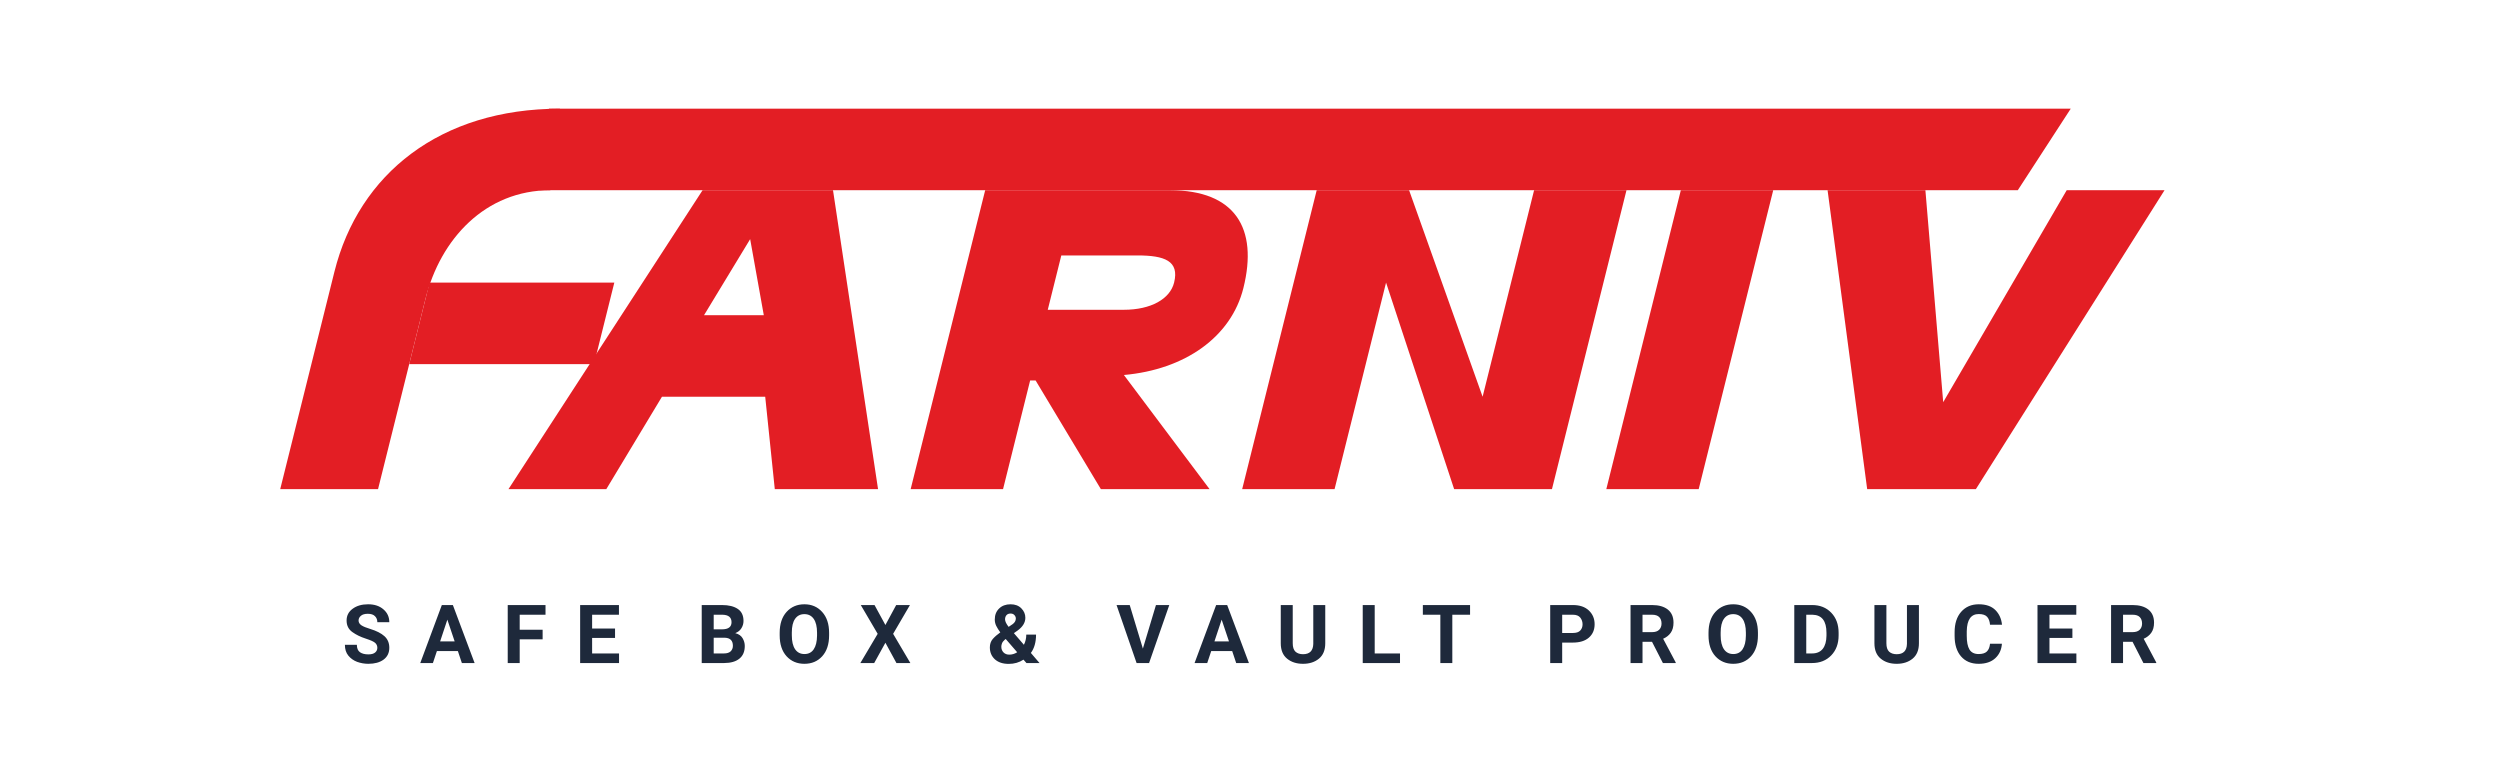
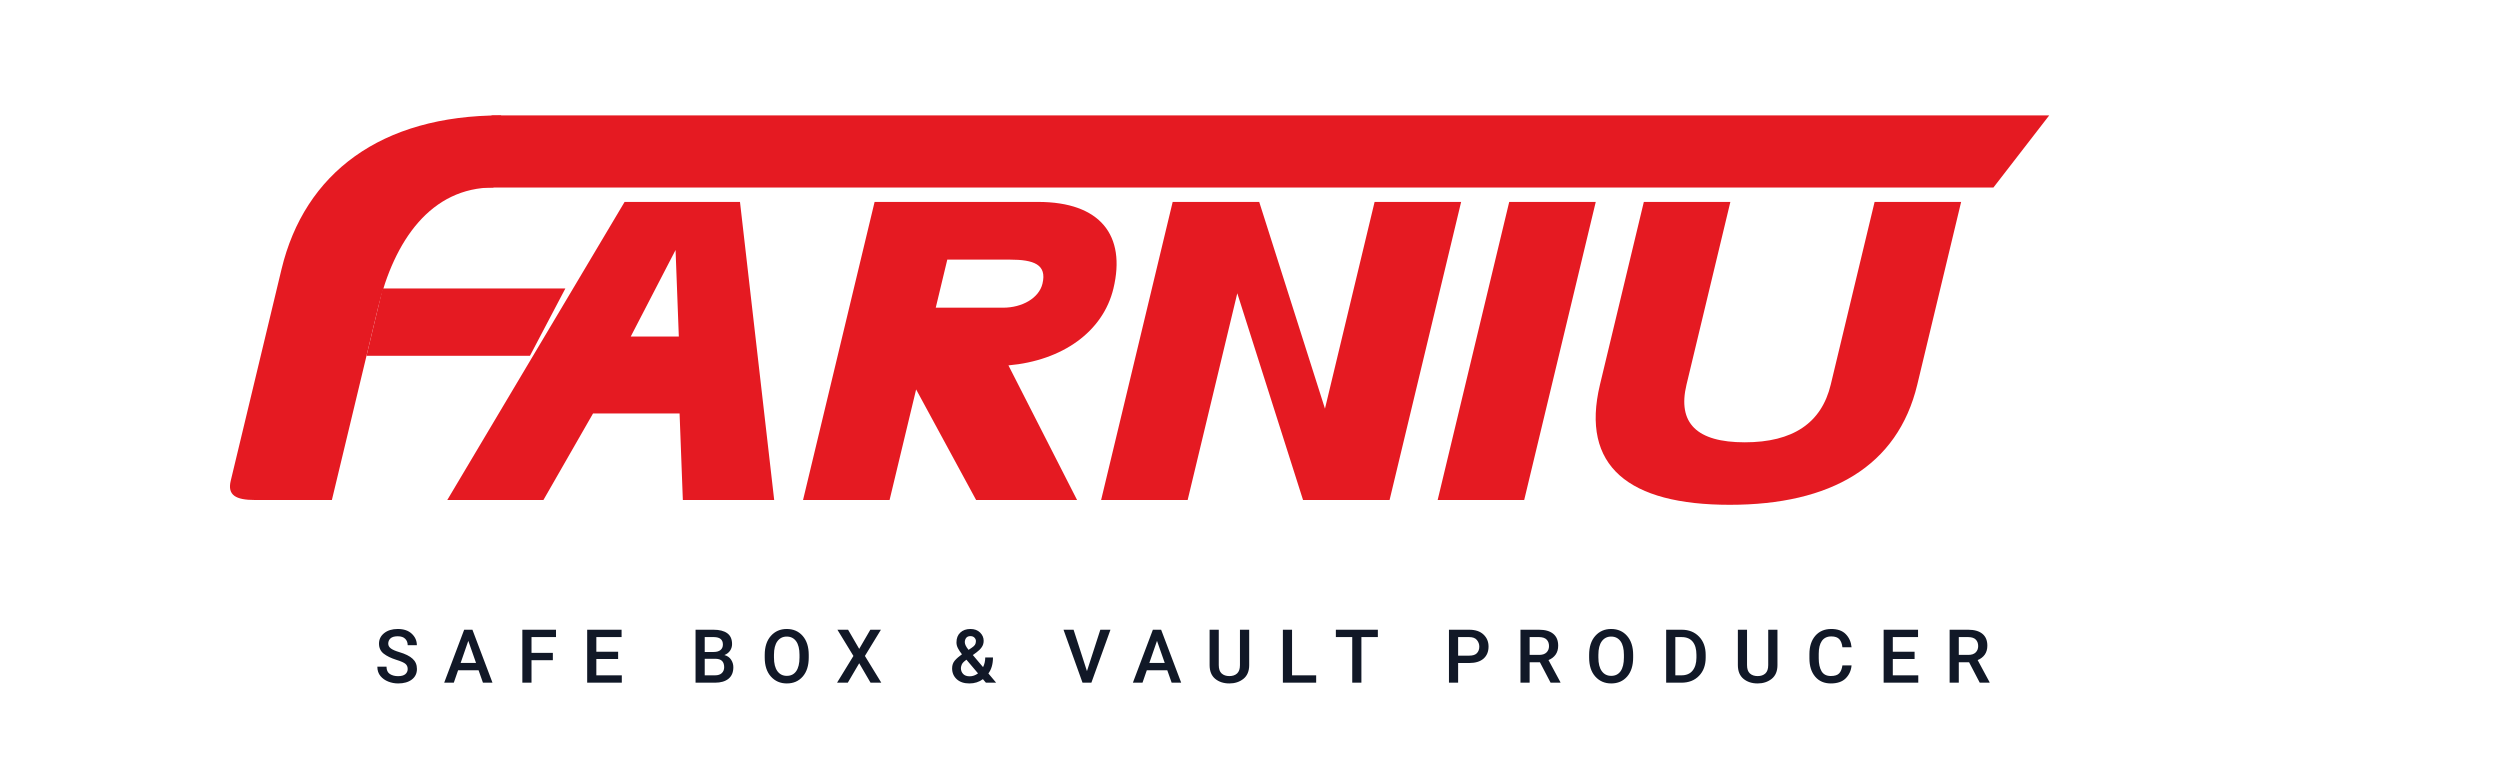
- <svg xmlns="http://www.w3.org/2000/svg" viewBox="0 0 460 140" width="100%" height="100%">
+ <svg xmlns="http://www.w3.org/2000/svg" viewBox="0 0 520 160" width="100%" height="100%">
  <defs>
    <style>
-       .farniv-red { fill: #E31E24; }
-       .farniv-subtitle {
+       .farniv-red { fill: #E51A22; }
+       .farniv-sub {
        font-family: 'Montserrat', system-ui, -apple-system, BlinkMacSystemFont, 'Segoe UI', Roboto, sans-serif;
-         font-size: 15px;
-         font-weight: 600;
-         letter-spacing: 0.34em;
+         font-size: 15.5px;
+         font-weight: 500;
+         letter-spacing: 0.32em;
        text-anchor: middle;
      }
    </style>
  </defs>
-   <g transform="skewX(-14) translate(38, 0)" class="farniv-red">
-     <path d="M 68 20               L 348 20               L 342 35               L 70 35               Z" />
-     <path d="M 70 20              C 48 20, 36 32, 36 50              L 36 90              L 54 90              L 54 55              C 54 44, 60 35, 72 35              Z" />
-     <rect x="54" y="52" width="34" height="15" />
-     <path d="M 78 90               L 100 35               L 124 35               L 146 90               L 127 90               L 121 73               L 102 73               L 96 90               Z               M 106 58               L 117 58               L 111 44               Z" />
-     <path d="M 152 35               L 186 35               C 198 35, 204 42, 204 53               C 204 62, 197 68, 186 69               L 207 90               L 187 90               L 170 70               L 169 70               L 169 90               L 152 90               Z               M 169 57               L 183 57               C 188 57, 191 55, 191 52               C 191 48, 188 47, 183 47               L 169 47               Z" />
-     <path d="M 213 35               L 230 35               L 253 73               L 253 35               L 270 35               L 270 90               L 252 90               L 230 52               L 230 90               L 213 90               Z" />
-     <path d="M 280 35               L 297 35               L 297 90               L 280 90               Z" />
-     <path d="M 307 35               L 325 35               L 338 74               L 351 35               L 369 35               L 348 90               L 328 90               Z" />
+   <g transform="skewX(-13.5) translate(40, 6)" class="farniv-red">
+     <path d="M 68 18               L 392 18               L 384 33               L 70 33               Z" />
+     <path d="M 70 18              C 45 18, 32 30, 32 50              L 32 94              C 32 97, 34 98, 38 98              L 54 98              L 54 58              C 54 44, 59 33, 72 33              Z" />
+     <path d="M 54 54 L 92 54 L 88 68 L 54 68 Z" />
+     <path d="M 78 98               L 100 36               L 124 36               L 146 98               L 127 98               L 122 80               L 104 80               L 98 98               Z               M 108 64               L 118 64               L 113 46               Z" />
+     <path d="M 152 36               L 186 36               C 199 36, 206 43, 206 54               C 206 63, 199 69, 188 70               L 209 98               L 188 98               L 170 75               L 170 98               L 152 98               Z               M 170 58               L 184 58               C 188 58, 191 56, 191 53               C 191 49, 188 48, 183 48               L 170 48               Z" />
+     <path d="M 214 36               L 232 36               L 256 79               L 256 36               L 274 36               L 274 98               L 256 98               L 232 55               L 232 98               L 214 98               Z" />
+     <rect x="284" y="36" width="18" height="62" />
+     <path d="M 312 36               L 330 36               L 330 74               C 330 82, 335 86, 345 86               C 355 86, 360 82, 360 74               L 360 36               L 378 36               L 378 74               C 378 91, 366 99, 345 99               C 324 99, 312 91, 312 74               Z" />
  </g>
-   <text x="230" y="122" class="farniv-subtitle" fill="#1e293b">SAFE BOX &amp; VAULT PRODUCER</text>
+   <text x="246" y="142" class="farniv-sub" fill="#111827">
+     SAFE BOX &amp; VAULT PRODUCER
+   </text>
</svg>
